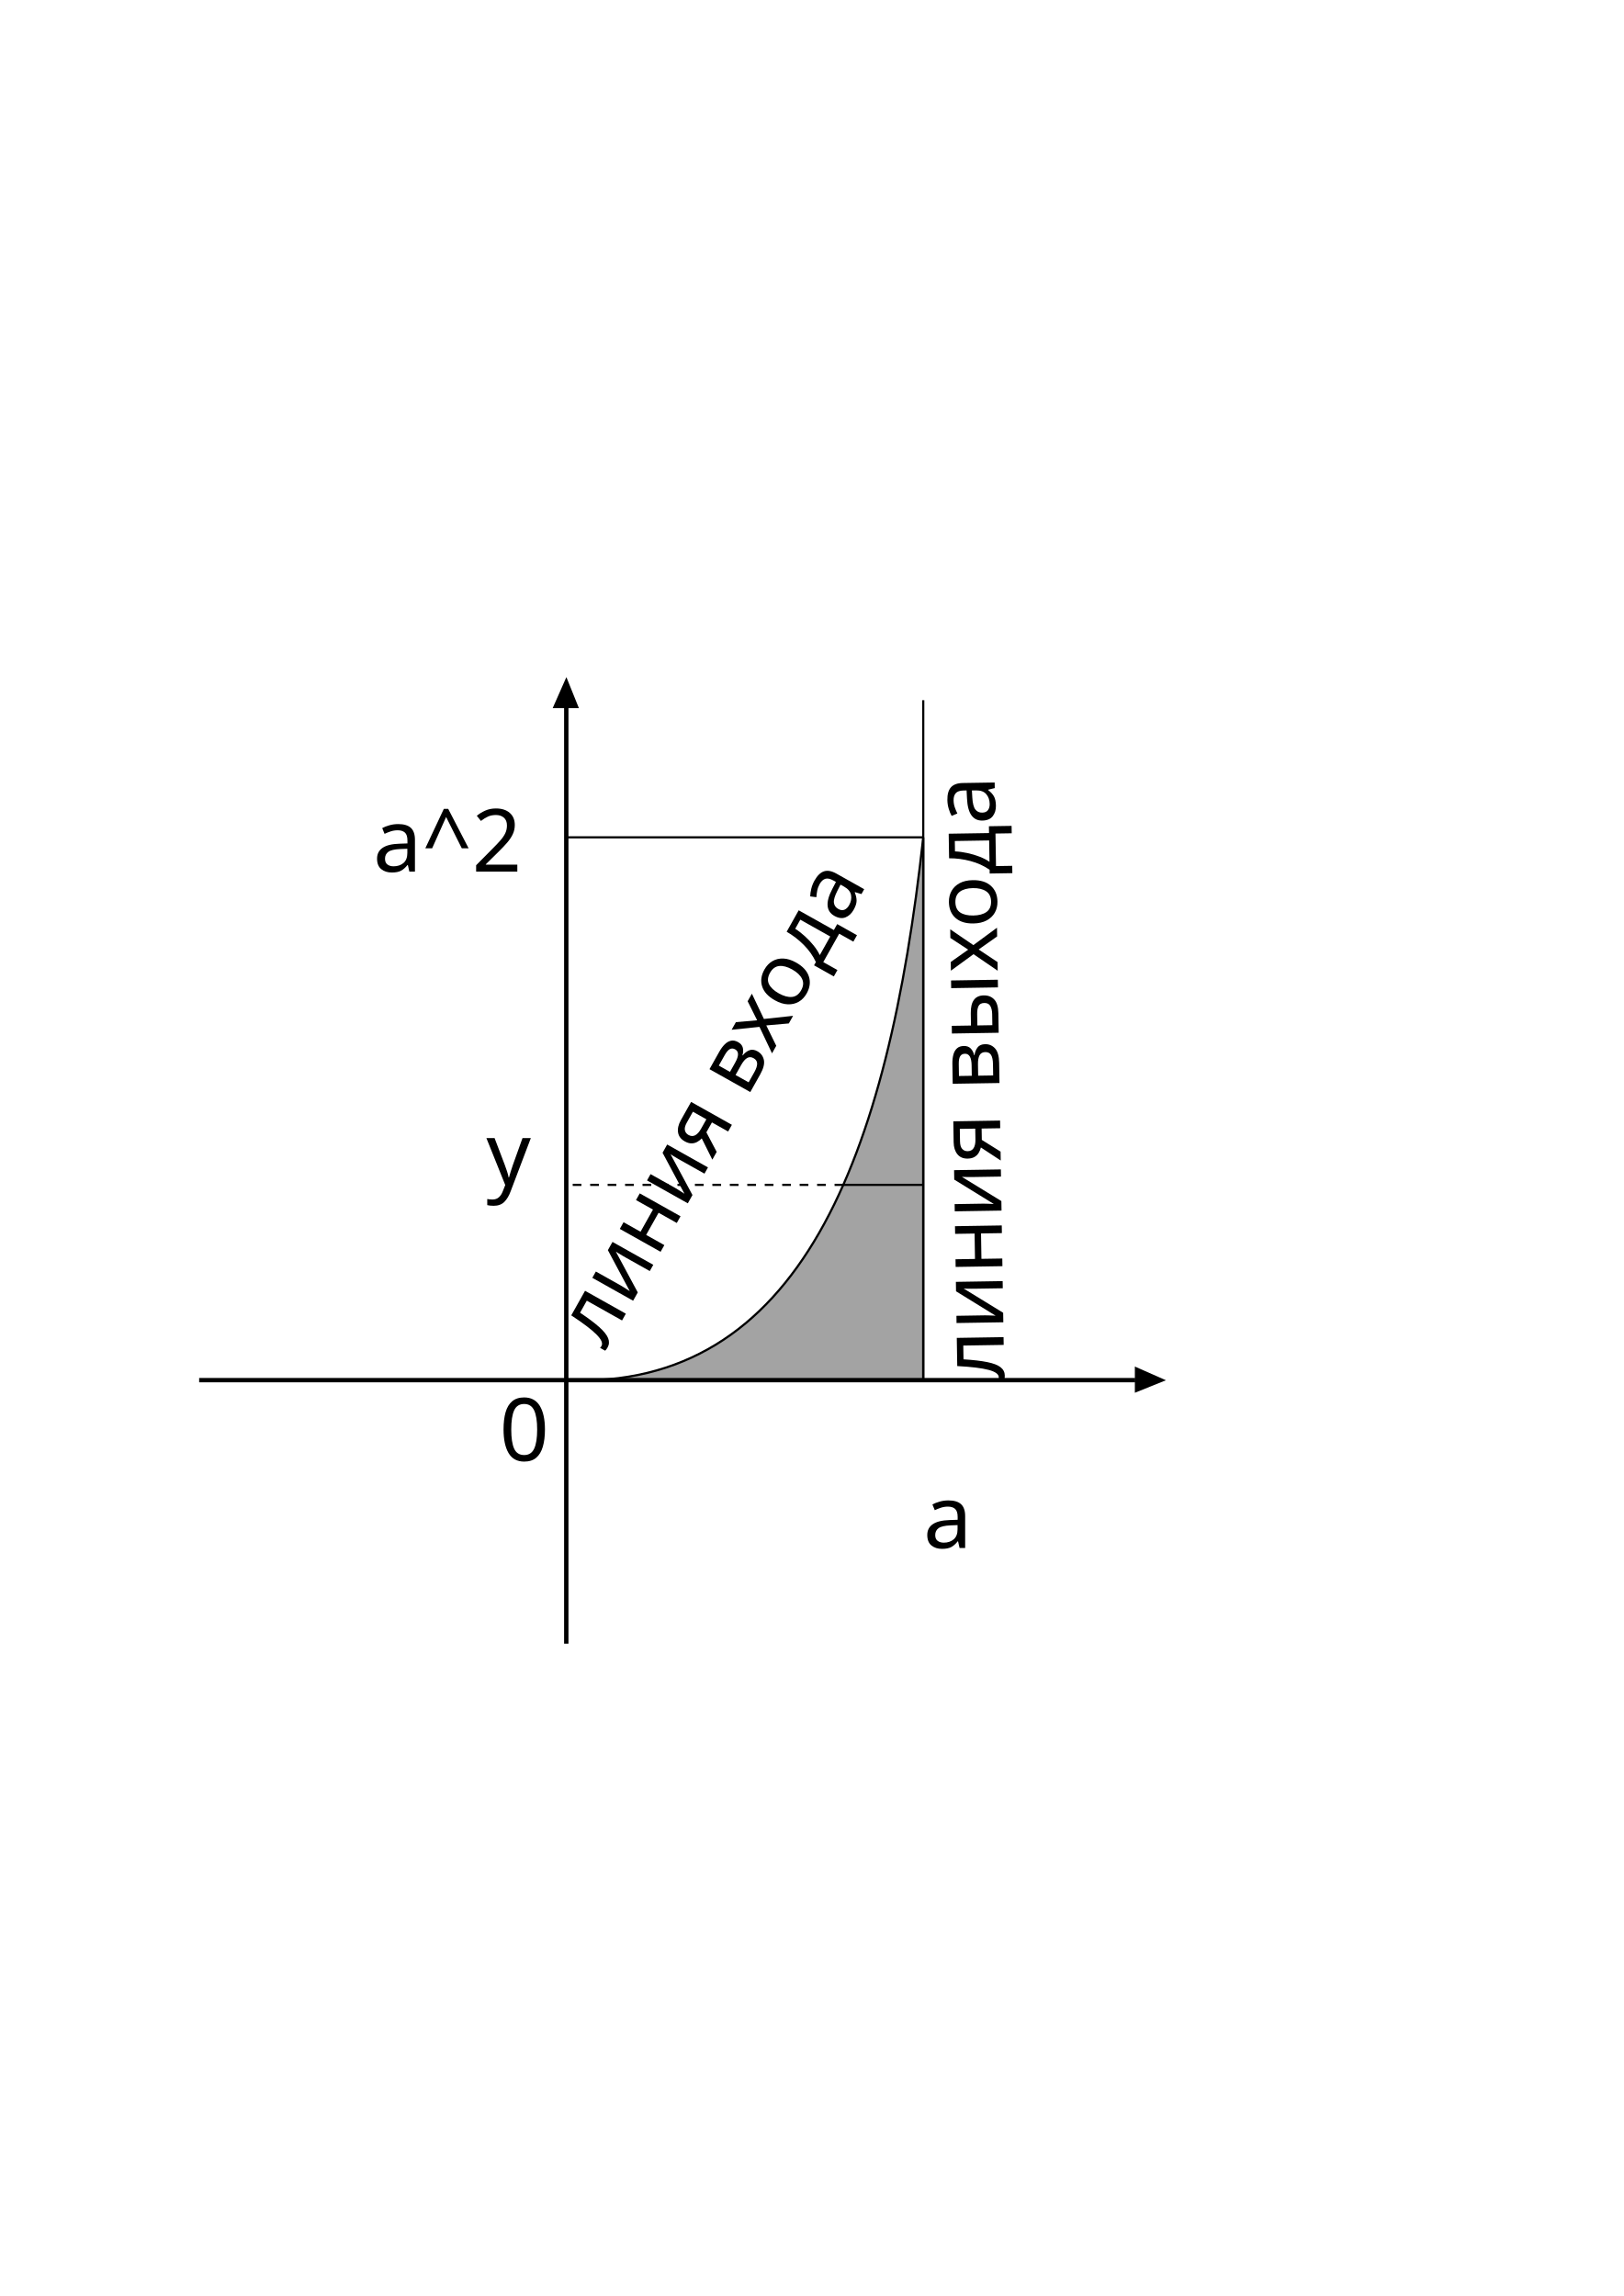
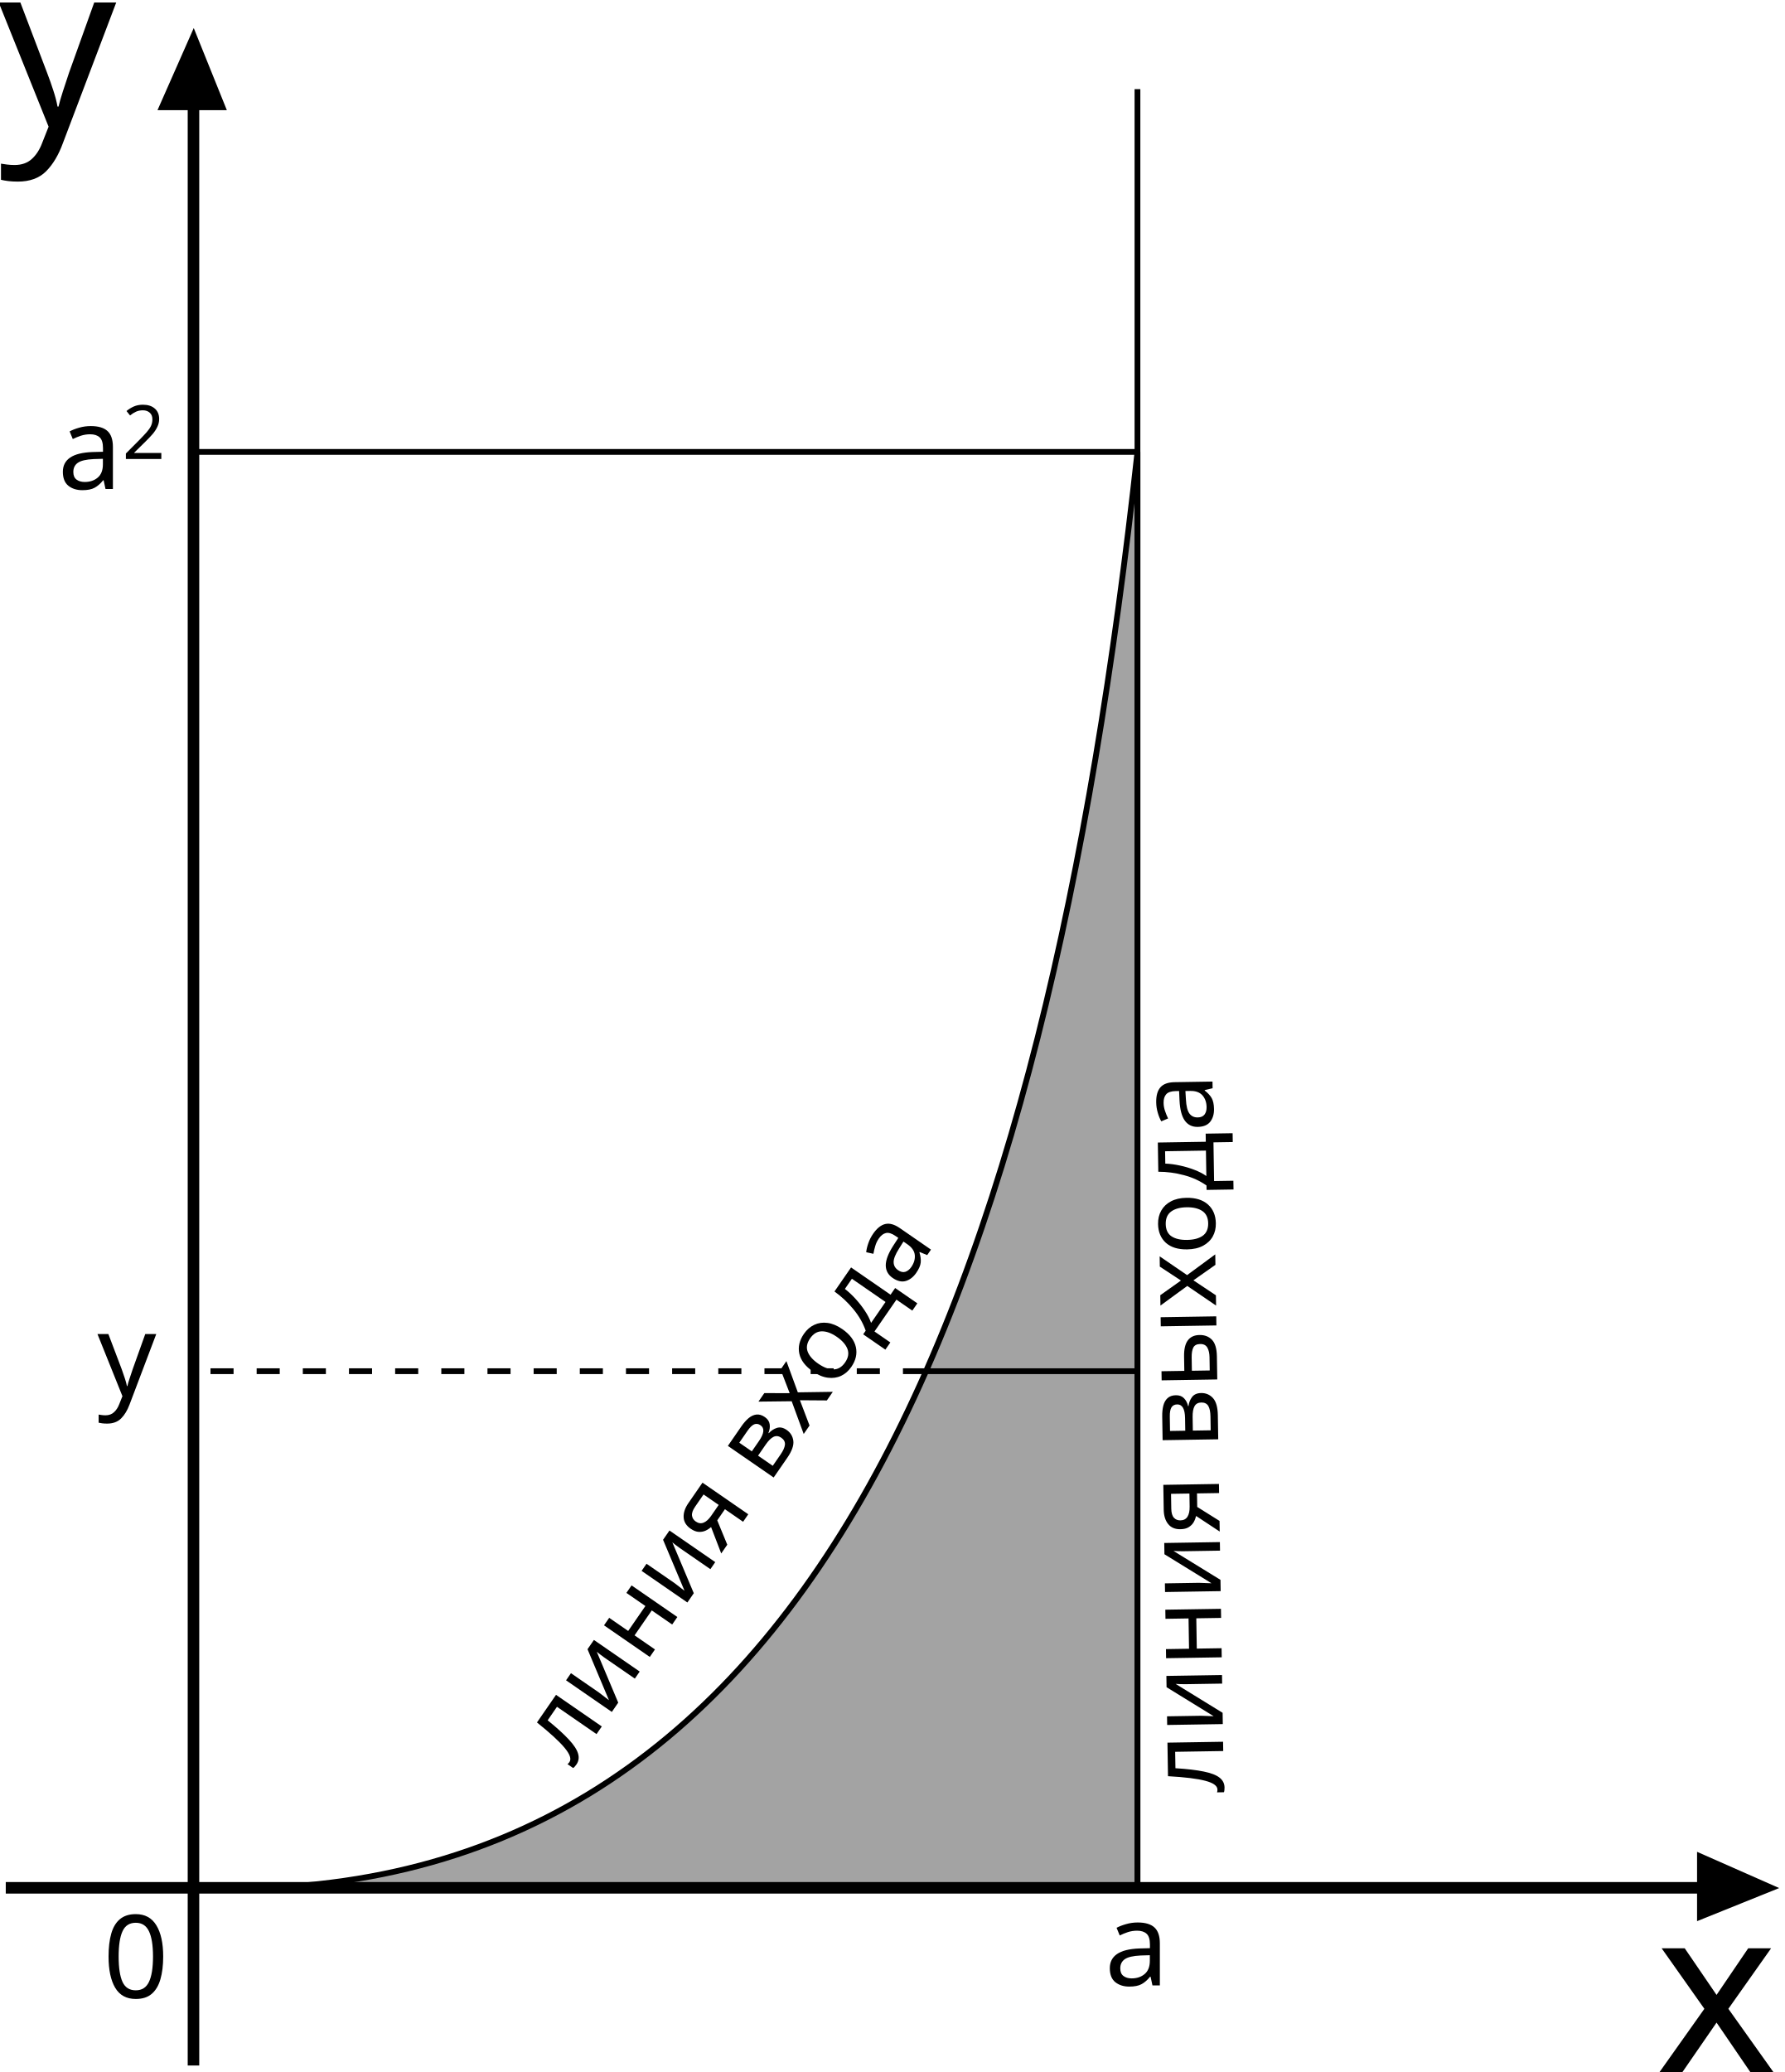
- <svg xmlns="http://www.w3.org/2000/svg" width="744.094" height="1052.362" id="svg9015" version="1.1">
+ <svg xmlns="http://www.w3.org/2000/svg" width="309.239" height="359.018" id="svg9015" version="1.1">
  <defs id="defs9017">
    </defs>
-   <g id="layer1">
+   <g id="layer1" transform="translate(-225.9812,-305.4872)">
    <g id="g3792" transform="translate(59.25134,-269.9678)">
-       <path transform="translate(0,552.3622)" id="path2997" d="m 200.258,470.985 0,-428.961" style="fill:none;stroke:#000000;stroke-width:2;stroke-linecap:butt;stroke-linejoin:miter;stroke-miterlimit:4;stroke-opacity:1;stroke-dasharray:none" />
+       <path transform="translate(0,552.3622)" id="path2997" d="m 200.258,380.985 0,-338.961" style="fill:none;stroke:#000000;stroke-width:2;stroke-linecap:butt;stroke-linejoin:miter;stroke-miterlimit:4;stroke-opacity:1;stroke-dasharray:none" />
      <path id="path3790" d="m 200.305,580.312 -6.28,14.23 12.015,0 z" style="fill:#000000;fill-opacity:1;stroke:none" />
    </g>
    <g id="g3798" transform="matrix(0,1,-1,0,1114.614,432.3292)">
-       <path style="fill:none;stroke:#000000;stroke-width:2;stroke-linecap:butt;stroke-linejoin:miter;stroke-miterlimit:4;stroke-opacity:1;stroke-dasharray:none" d="m 200.258,470.985 0,-428.961" id="path3800" transform="translate(0,552.3622)" />
+       <path style="fill:none;stroke:#000000;stroke-width:2;stroke-linecap:butt;stroke-linejoin:miter;stroke-miterlimit:4;stroke-opacity:1;stroke-dasharray:none" d="m 200.258,335.271 0,-293.247" id="path3800" transform="translate(0,552.3622)" />
      <path style="fill:#000000;fill-opacity:1;stroke:none" d="m 200.305,580.312 -6.28,14.23 12.015,0 z" id="path3802" />
    </g>
    <path style="fill:none;stroke:#000000;stroke-width:1px;stroke-linecap:butt;stroke-linejoin:miter;stroke-opacity:1" d="m 423.096,320.934 0,311.653" id="path8397" />
    <path style="fill:#000000;fill-opacity:0.362;stroke:#000000;stroke-width:1px;stroke-linecap:butt;stroke-linejoin:miter;stroke-opacity:1" d="m 259.509,632.587 c 107.084,4.66 147.461,-101.86 163.587,-248.796 l 0,248.796 z" id="path8399" />
    <path style="fill:none;stroke:#000000;stroke-width:1px;stroke-linecap:butt;stroke-linejoin:miter;stroke-opacity:1" d="m 423.096,383.791 -163.587,0" id="path8909" />
-     <text xml:space="preserve" style="font-size:40px;font-style:normal;font-weight:normal;line-height:125%;letter-spacing:0px;word-spacing:0px;fill:#000000;fill-opacity:1;stroke:none;font-family:Sans" x="423.096" y="709.505" id="text8911">
-       <tspan id="tspan8913" x="423.096" y="709.505">a</tspan>
+     <text xml:space="preserve" style="font-size:40px;font-style:normal;font-weight:normal;line-height:125%;letter-spacing:0px;word-spacing:0px;fill:#000000;fill-opacity:1;stroke:none;font-family:Sans" x="417.382" y="649.505" id="text8911">
+       <tspan id="tspan8913" x="417.382" y="649.505" style="font-size:20px">a</tspan>
    </text>
-     <text xml:space="preserve" style="font-size:40px;font-style:normal;font-weight:normal;line-height:125%;letter-spacing:0px;word-spacing:0px;fill:#000000;fill-opacity:1;stroke:none;font-family:Sans" x="170.953" y="399.505" id="text8915">
-       <tspan id="tspan8917" x="170.953" y="399.505">a^2</tspan>
+     <text xml:space="preserve" style="font-size:40px;font-style:normal;font-weight:normal;line-height:125%;letter-spacing:0px;word-spacing:0px;fill:#000000;fill-opacity:1;stroke:none;font-family:Sans" x="235.953" y="390.219" id="text8915">
+       <tspan id="tspan8917" x="235.953" y="390.219" style="font-size:20px">a<tspan style="font-size:65.001%;baseline-shift:super" id="tspan5269">2</tspan>
+       </tspan>
    </text>
-     <text xml:space="preserve" style="font-size:40px;font-style:normal;font-weight:normal;line-height:125%;letter-spacing:0px;word-spacing:0px;fill:#000000;fill-opacity:1;stroke:none;font-family:Sans" x="228.81" y="669.505" id="text8919">
-       <tspan id="tspan8921" x="228.81" y="669.505">0</tspan>
+     <text xml:space="preserve" style="font-size:40px;font-style:normal;font-weight:normal;line-height:125%;letter-spacing:0px;word-spacing:0px;fill:#000000;fill-opacity:1;stroke:none;font-family:Sans" x="243.81" y="651.648" id="text8919">
+       <tspan id="tspan8921" x="243.81" y="651.648" style="font-size:20px">0</tspan>
    </text>
-     <text xml:space="preserve" style="font-size:40px;font-style:normal;font-weight:normal;line-height:125%;letter-spacing:0px;word-spacing:0px;fill:#000000;fill-opacity:1;stroke:none;font-family:Sans" x="-639.884" y="450.018" id="text8923" transform="matrix(-0.01603296,-0.9998715,0.9998715,-0.01603296,0,0)">
-       <tspan id="tspan8925" x="-639.884" y="450.018">линия выхода</tspan>
+     <text xml:space="preserve" style="font-size:40px;font-style:normal;font-weight:normal;line-height:125%;letter-spacing:0px;word-spacing:0px;fill:#000000;fill-opacity:1;stroke:none;font-family:Sans" x="-623.103" y="428.142" id="text8923" transform="matrix(-0.01603296,-0.9998715,0.9998715,-0.01603296,0,0)">
+       <tspan id="tspan8925" x="-623.103" y="428.142" style="font-size:18px">линия выхода</tspan>
    </text>
-     <text xml:space="preserve" style="font-size:40px;font-style:normal;font-weight:normal;line-height:125%;letter-spacing:0px;word-spacing:0px;fill:#000000;fill-opacity:1;stroke:none;font-family:Sans" x="-404.35" y="544.853" id="text8927" transform="matrix(0.4895399,-0.8719809,0.8719809,0.4895399,0,0)">
-       <tspan id="tspan8929" x="-404.35" y="544.853">линия входа</tspan>
+     <text xml:space="preserve" style="font-size:40px;font-style:normal;font-weight:normal;line-height:125%;letter-spacing:0px;word-spacing:0px;fill:#000000;fill-opacity:1;stroke:none;font-family:Sans" x="-318.792" y="615.312" id="text8927" transform="matrix(0.5681577,-0.8229197,0.8229197,0.5681577,0,0)">
+       <tspan id="tspan8929" x="-318.792" y="615.312" style="font-size:18px">линия входа</tspan>
    </text>
    <g id="g9163">
      <path id="path9161" d="m 423.096,543.076 -36.639,0" style="fill:none;stroke:#000000;stroke-width:1px;stroke-linecap:butt;stroke-linejoin:miter;stroke-opacity:1" />
-       <path id="path9157" d="m 386.457,543.076 -126.948,0" style="fill:none;stroke:#000000;stroke-width:1;stroke-linecap:butt;stroke-linejoin:miter;stroke-opacity:1;stroke-miterlimit:4;stroke-dasharray:4,4;stroke-dashoffset:0" />
+       <path id="path9157" d="m 386.457,543.076 -126.948,0" style="fill:none;stroke:#000000;stroke-width:1;stroke-linecap:butt;stroke-linejoin:miter;stroke-miterlimit:4;stroke-opacity:1;stroke-dasharray:4, 4;stroke-dashoffset:0" />
    </g>
-     <text xml:space="preserve" style="font-size:40px;font-style:normal;font-weight:normal;line-height:125%;letter-spacing:0px;word-spacing:0px;fill:#000000;fill-opacity:1;stroke:none;font-family:Sans" x="222.857" y="543.076" id="text9722">
-       <tspan id="tspan9724" x="222.857" y="543.076">y</tspan>
+     <text xml:space="preserve" style="font-size:40px;font-style:normal;font-weight:normal;line-height:125%;letter-spacing:0px;word-spacing:0px;fill:#000000;fill-opacity:1;stroke:none;font-family:Sans" x="242.857" y="547.362" id="text9722">
+       <tspan id="tspan9724" x="242.857" y="547.362" style="font-size:20px">y</tspan>
+     </text>
+     <text xml:space="preserve" style="font-size:40px;font-style:normal;font-weight:normal;line-height:125%;letter-spacing:0px;word-spacing:0px;fill:#000000;fill-opacity:1;stroke:none;font-family:Sans" x="512.857" y="664.505" id="text5271">
+       <tspan id="tspan5273" x="512.857" y="664.505">x</tspan>
+     </text>
+     <text xml:space="preserve" style="font-size:40px;font-style:normal;font-weight:normal;line-height:125%;letter-spacing:0px;word-spacing:0px;fill:#000000;fill-opacity:1;stroke:none;font-family:Sans" x="225.714" y="327.362" id="text5275">
+       <tspan id="tspan5277" x="225.714" y="327.362">y</tspan>
    </text>
  </g>
</svg>
